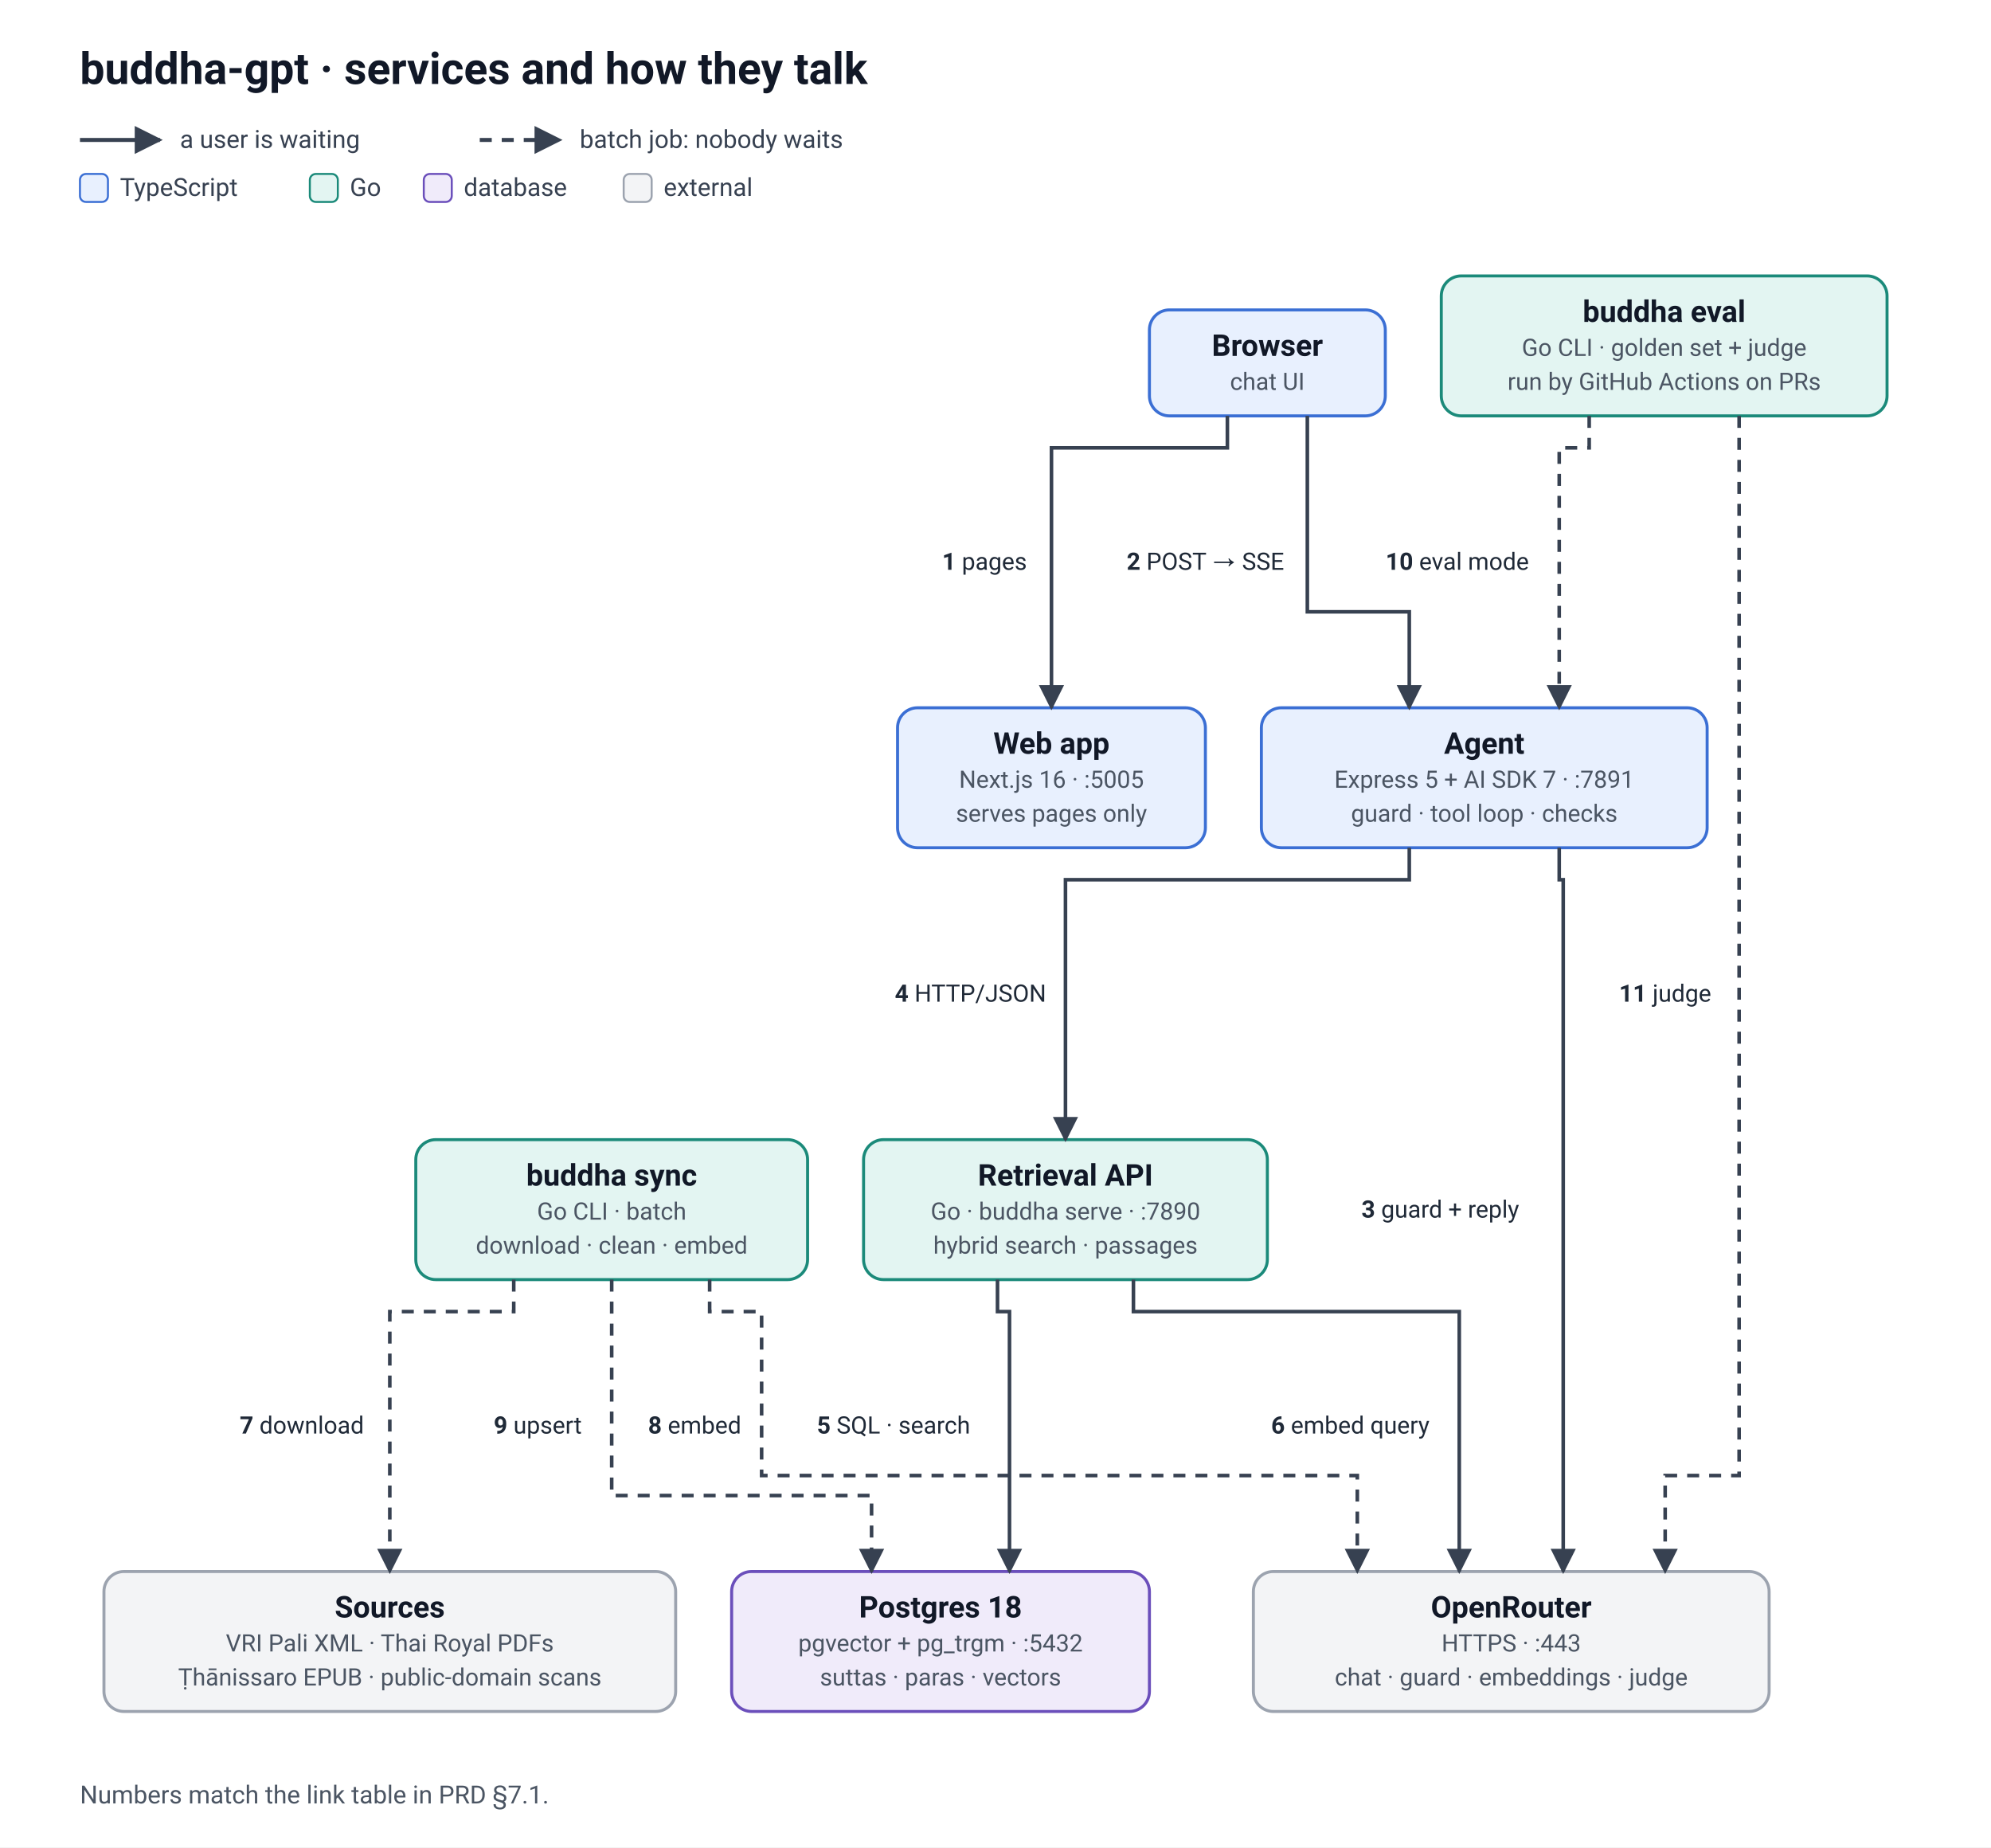
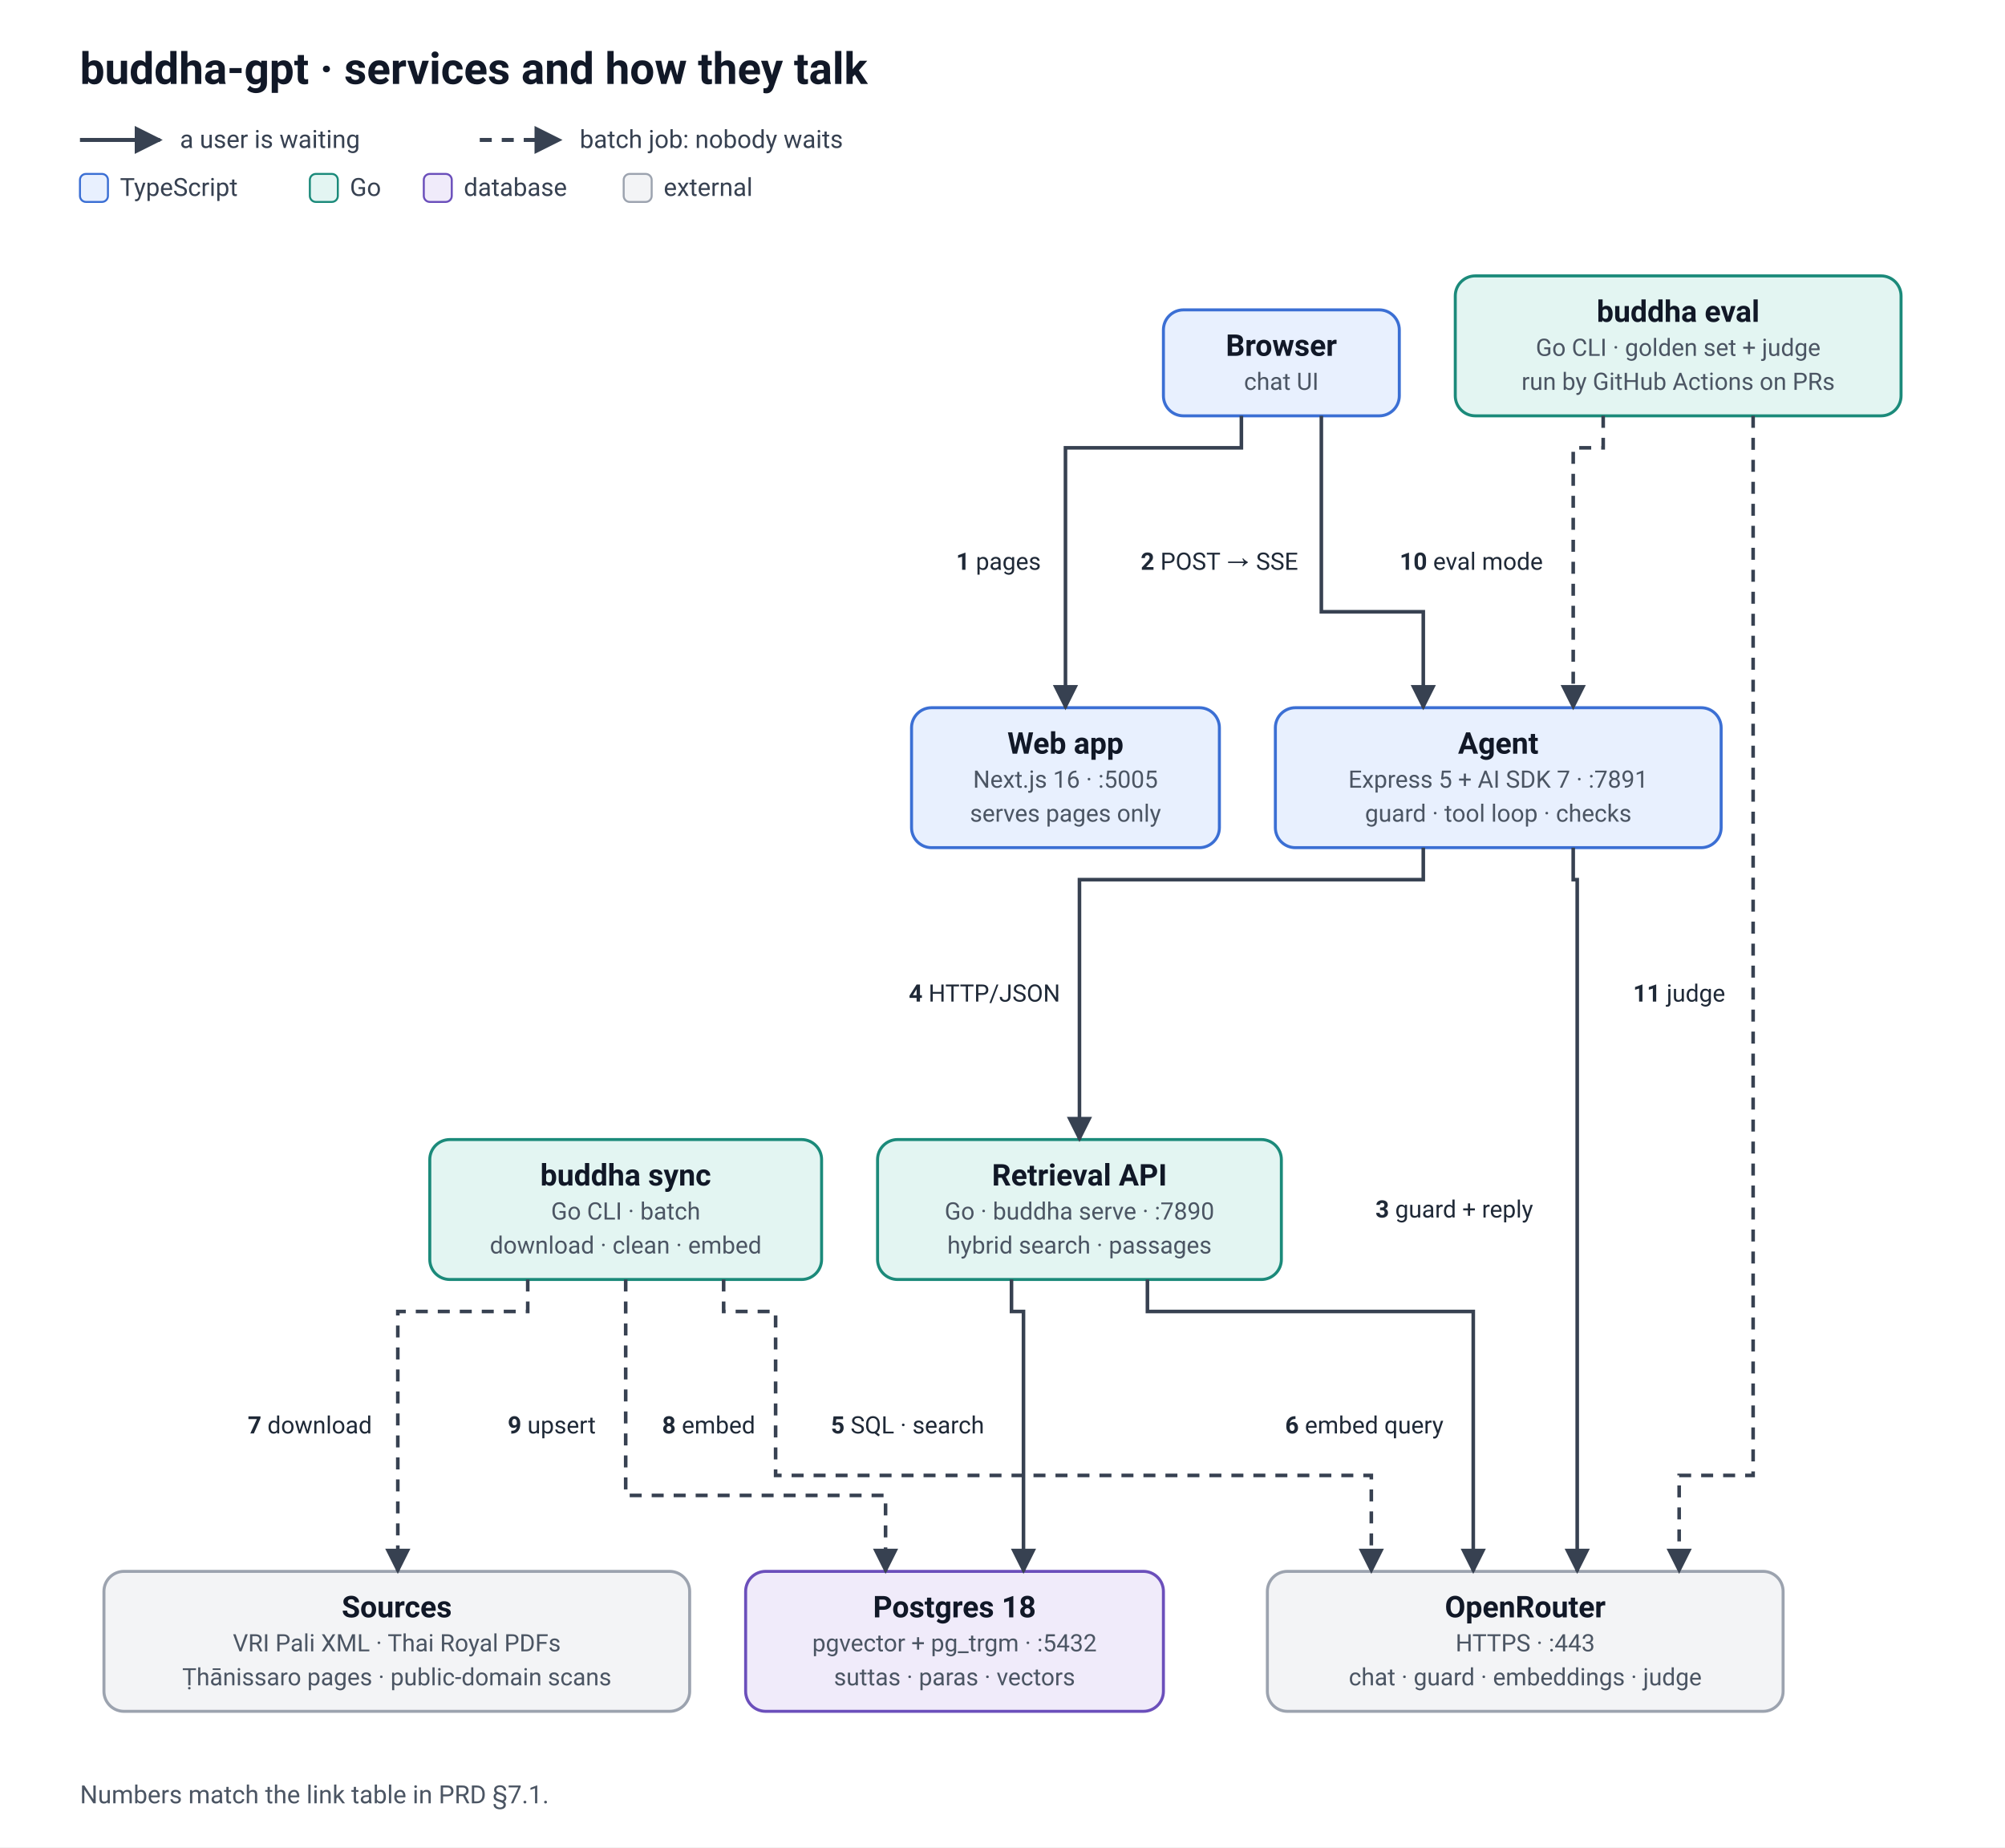
- <svg xmlns="http://www.w3.org/2000/svg" viewBox="0 0 996 924" font-family="-apple-system, BlinkMacSystemFont, 'Segoe UI', Roboto, Helvetica, Arial, sans-serif">
+ <svg xmlns="http://www.w3.org/2000/svg" viewBox="0 0 1003 924" font-family="-apple-system, BlinkMacSystemFont, 'Segoe UI', Roboto, Helvetica, Arial, sans-serif">
  <defs>
    <marker id="arrow" viewBox="0 0 10 10" refX="9" refY="5" markerWidth="7" markerHeight="7" orient="auto">
      <path d="M0,0 L10,5 L0,10 z" fill="#374151" />
    </marker>
  </defs>
-   <rect width="996" height="924" fill="#FFFFFF" />
+   <rect width="1003" height="924" fill="#FFFFFF" />
  <text x="40" y="42" font-size="22" font-weight="700" fill="#111827">buddha-gpt · services and how they talk</text>
  <line x1="40" y1="70" x2="80" y2="70" stroke="#374151" stroke-width="2" marker-end="url(#arrow)" />
  <text x="90" y="74" font-size="12.5" fill="#374151">a user is waiting</text>
  <line x1="240" y1="70" x2="280" y2="70" stroke="#374151" stroke-width="2" stroke-dasharray="6 5" marker-end="url(#arrow)" />
  <text x="290" y="74" font-size="12.5" fill="#374151">batch job: nobody waits</text>
  <rect x="40" y="87" width="14" height="14" rx="3" fill="#E8F0FE" stroke="#3B6FD4" />
  <text x="60" y="98" font-size="12.5" fill="#374151">TypeScript</text>
  <rect x="155" y="87" width="14" height="14" rx="3" fill="#E3F5F2" stroke="#1B8A7A" />
  <text x="175" y="98" font-size="12.5" fill="#374151">Go</text>
  <rect x="212" y="87" width="14" height="14" rx="3" fill="#F0EBFA" stroke="#6B4FBB" />
  <text x="232" y="98" font-size="12.5" fill="#374151">database</text>
  <rect x="312" y="87" width="14" height="14" rx="3" fill="#F3F4F6" stroke="#9CA3AF" />
  <text x="332" y="98" font-size="12.5" fill="#374151">external</text>
-   <rect x="575" y="155" width="118" height="53" rx="10" fill="#E8F0FE" stroke="#3B6FD4" stroke-width="1.5" />
-   <text x="634" y="178" text-anchor="middle" font-size="15" font-weight="700" fill="#111827">Browser</text>
-   <text x="634" y="195" text-anchor="middle" font-size="12" fill="#4B5563">chat UI</text>
-   <rect x="449" y="354" width="154" height="70" rx="10" fill="#E8F0FE" stroke="#3B6FD4" stroke-width="1.5" />
-   <text x="526" y="377" text-anchor="middle" font-size="15" font-weight="700" fill="#111827">Web app</text>
-   <text x="526" y="394" text-anchor="middle" font-size="12" fill="#4B5563">Next.js 16 · :5005</text>
-   <text x="526" y="411" text-anchor="middle" font-size="12" fill="#4B5563">serves pages only</text>
-   <rect x="631" y="354" width="223" height="70" rx="10" fill="#E8F0FE" stroke="#3B6FD4" stroke-width="1.5" />
-   <text x="742.5" y="377" text-anchor="middle" font-size="15" font-weight="700" fill="#111827">Agent</text>
-   <text x="742.5" y="394" text-anchor="middle" font-size="12" fill="#4B5563">Express 5 + AI SDK 7 · :7891</text>
-   <text x="742.5" y="411" text-anchor="middle" font-size="12" fill="#4B5563">guard · tool loop · checks</text>
-   <rect x="721" y="138" width="223" height="70" rx="10" fill="#E3F5F2" stroke="#1B8A7A" stroke-width="1.5" />
-   <text x="832.5" y="161" text-anchor="middle" font-size="15" font-weight="700" fill="#111827">buddha eval</text>
-   <text x="832.5" y="178" text-anchor="middle" font-size="12" fill="#4B5563">Go CLI · golden set + judge</text>
-   <text x="832.5" y="195" text-anchor="middle" font-size="12" fill="#4B5563">run by GitHub Actions on PRs</text>
-   <rect x="432" y="570" width="202" height="70" rx="10" fill="#E3F5F2" stroke="#1B8A7A" stroke-width="1.5" />
-   <text x="533" y="593" text-anchor="middle" font-size="15" font-weight="700" fill="#111827">Retrieval API</text>
-   <text x="533" y="610" text-anchor="middle" font-size="12" fill="#4B5563">Go · buddha serve · :7890</text>
-   <text x="533" y="627" text-anchor="middle" font-size="12" fill="#4B5563">hybrid search · passages</text>
-   <rect x="208" y="570" width="196" height="70" rx="10" fill="#E3F5F2" stroke="#1B8A7A" stroke-width="1.5" />
-   <text x="306" y="593" text-anchor="middle" font-size="15" font-weight="700" fill="#111827">buddha sync</text>
-   <text x="306" y="610" text-anchor="middle" font-size="12" fill="#4B5563">Go CLI · batch</text>
-   <text x="306" y="627" text-anchor="middle" font-size="12" fill="#4B5563">download · clean · embed</text>
-   <rect x="366" y="786" width="209" height="70" rx="10" fill="#F0EBFA" stroke="#6B4FBB" stroke-width="1.5" />
-   <text x="470.5" y="809" text-anchor="middle" font-size="15" font-weight="700" fill="#111827">Postgres 18</text>
-   <text x="470.5" y="826" text-anchor="middle" font-size="12" fill="#4B5563">pgvector + pg_trgm · :5432</text>
-   <text x="470.5" y="843" text-anchor="middle" font-size="12" fill="#4B5563">suttas · paras · vectors</text>
-   <rect x="627" y="786" width="258" height="70" rx="10" fill="#F3F4F6" stroke="#9CA3AF" stroke-width="1.5" />
-   <text x="756" y="809" text-anchor="middle" font-size="15" font-weight="700" fill="#111827">OpenRouter</text>
-   <text x="756" y="826" text-anchor="middle" font-size="12" fill="#4B5563">HTTPS · :443</text>
-   <text x="756" y="843" text-anchor="middle" font-size="12" fill="#4B5563">chat · guard · embeddings · judge</text>
-   <rect x="52" y="786" width="286" height="70" rx="10" fill="#F3F4F6" stroke="#9CA3AF" stroke-width="1.5" />
-   <text x="195" y="809" text-anchor="middle" font-size="15" font-weight="700" fill="#111827">Sources</text>
-   <text x="195" y="826" text-anchor="middle" font-size="12" fill="#4B5563">VRI Pali XML · Thai Royal PDFs</text>
-   <text x="195" y="843" text-anchor="middle" font-size="12" fill="#4B5563">Ṭhānissaro EPUB · public-domain scans</text>
-   <polyline points="614,208 614,224 526,224 526,354" fill="none" stroke="#374151" stroke-width="1.8" marker-end="url(#arrow)" />
-   <polyline points="654,208 654,306 705,306 705,354" fill="none" stroke="#374151" stroke-width="1.8" marker-end="url(#arrow)" />
-   <polyline points="780,424 780,440 782,440 782,786" fill="none" stroke="#374151" stroke-width="1.8" marker-end="url(#arrow)" />
-   <polyline points="705,424 705,440 533,440 533,570" fill="none" stroke="#374151" stroke-width="1.8" marker-end="url(#arrow)" />
-   <polyline points="499,640 499,656 505,656 505,786" fill="none" stroke="#374151" stroke-width="1.8" marker-end="url(#arrow)" />
-   <polyline points="567,640 567,656 730,656 730,786" fill="none" stroke="#374151" stroke-width="1.8" marker-end="url(#arrow)" />
-   <polyline points="257,640 257,656 195,656 195,786" fill="none" stroke="#374151" stroke-width="1.8" stroke-dasharray="6 5" marker-end="url(#arrow)" />
-   <polyline points="355,640 355,656 381,656 381,738 679,738 679,786" fill="none" stroke="#374151" stroke-width="1.8" stroke-dasharray="6 5" marker-end="url(#arrow)" />
-   <polyline points="306,640 306,748 436,748 436,786" fill="none" stroke="#374151" stroke-width="1.8" stroke-dasharray="6 5" marker-end="url(#arrow)" />
-   <polyline points="795,208 795,224 780,224 780,354" fill="none" stroke="#374151" stroke-width="1.8" stroke-dasharray="6 5" marker-end="url(#arrow)" />
-   <polyline points="870,208 870,738 833,738 833,786" fill="none" stroke="#374151" stroke-width="1.8" stroke-dasharray="6 5" marker-end="url(#arrow)" />
-   <rect x="462" y="272" width="61" height="18" rx="4" fill="#FFFFFF" fill-opacity="0.92" />
-   <text x="492.5" y="285" text-anchor="middle" font-size="12" fill="#1F2937">
+   <rect x="582" y="155" width="118" height="53" rx="10" fill="#E8F0FE" stroke="#3B6FD4" stroke-width="1.5" />
+   <text x="641" y="178" text-anchor="middle" font-size="15" font-weight="700" fill="#111827">Browser</text>
+   <text x="641" y="195" text-anchor="middle" font-size="12" fill="#4B5563">chat UI</text>
+   <rect x="456" y="354" width="154" height="70" rx="10" fill="#E8F0FE" stroke="#3B6FD4" stroke-width="1.5" />
+   <text x="533" y="377" text-anchor="middle" font-size="15" font-weight="700" fill="#111827">Web app</text>
+   <text x="533" y="394" text-anchor="middle" font-size="12" fill="#4B5563">Next.js 16 · :5005</text>
+   <text x="533" y="411" text-anchor="middle" font-size="12" fill="#4B5563">serves pages only</text>
+   <rect x="638" y="354" width="223" height="70" rx="10" fill="#E8F0FE" stroke="#3B6FD4" stroke-width="1.5" />
+   <text x="749.5" y="377" text-anchor="middle" font-size="15" font-weight="700" fill="#111827">Agent</text>
+   <text x="749.5" y="394" text-anchor="middle" font-size="12" fill="#4B5563">Express 5 + AI SDK 7 · :7891</text>
+   <text x="749.5" y="411" text-anchor="middle" font-size="12" fill="#4B5563">guard · tool loop · checks</text>
+   <rect x="728" y="138" width="223" height="70" rx="10" fill="#E3F5F2" stroke="#1B8A7A" stroke-width="1.5" />
+   <text x="839.5" y="161" text-anchor="middle" font-size="15" font-weight="700" fill="#111827">buddha eval</text>
+   <text x="839.5" y="178" text-anchor="middle" font-size="12" fill="#4B5563">Go CLI · golden set + judge</text>
+   <text x="839.5" y="195" text-anchor="middle" font-size="12" fill="#4B5563">run by GitHub Actions on PRs</text>
+   <rect x="439" y="570" width="202" height="70" rx="10" fill="#E3F5F2" stroke="#1B8A7A" stroke-width="1.5" />
+   <text x="540" y="593" text-anchor="middle" font-size="15" font-weight="700" fill="#111827">Retrieval API</text>
+   <text x="540" y="610" text-anchor="middle" font-size="12" fill="#4B5563">Go · buddha serve · :7890</text>
+   <text x="540" y="627" text-anchor="middle" font-size="12" fill="#4B5563">hybrid search · passages</text>
+   <rect x="215" y="570" width="196" height="70" rx="10" fill="#E3F5F2" stroke="#1B8A7A" stroke-width="1.5" />
+   <text x="313" y="593" text-anchor="middle" font-size="15" font-weight="700" fill="#111827">buddha sync</text>
+   <text x="313" y="610" text-anchor="middle" font-size="12" fill="#4B5563">Go CLI · batch</text>
+   <text x="313" y="627" text-anchor="middle" font-size="12" fill="#4B5563">download · clean · embed</text>
+   <rect x="373" y="786" width="209" height="70" rx="10" fill="#F0EBFA" stroke="#6B4FBB" stroke-width="1.5" />
+   <text x="477.5" y="809" text-anchor="middle" font-size="15" font-weight="700" fill="#111827">Postgres 18</text>
+   <text x="477.5" y="826" text-anchor="middle" font-size="12" fill="#4B5563">pgvector + pg_trgm · :5432</text>
+   <text x="477.5" y="843" text-anchor="middle" font-size="12" fill="#4B5563">suttas · paras · vectors</text>
+   <rect x="634" y="786" width="258" height="70" rx="10" fill="#F3F4F6" stroke="#9CA3AF" stroke-width="1.5" />
+   <text x="763" y="809" text-anchor="middle" font-size="15" font-weight="700" fill="#111827">OpenRouter</text>
+   <text x="763" y="826" text-anchor="middle" font-size="12" fill="#4B5563">HTTPS · :443</text>
+   <text x="763" y="843" text-anchor="middle" font-size="12" fill="#4B5563">chat · guard · embeddings · judge</text>
+   <rect x="52" y="786" width="293" height="70" rx="10" fill="#F3F4F6" stroke="#9CA3AF" stroke-width="1.5" />
+   <text x="198.5" y="809" text-anchor="middle" font-size="15" font-weight="700" fill="#111827">Sources</text>
+   <text x="198.5" y="826" text-anchor="middle" font-size="12" fill="#4B5563">VRI Pali XML · Thai Royal PDFs</text>
+   <text x="198.5" y="843" text-anchor="middle" font-size="12" fill="#4B5563">Ṭhānissaro pages · public-domain scans</text>
+   <polyline points="621,208 621,224 533,224 533,354" fill="none" stroke="#374151" stroke-width="1.8" marker-end="url(#arrow)" />
+   <polyline points="661,208 661,306 712,306 712,354" fill="none" stroke="#374151" stroke-width="1.8" marker-end="url(#arrow)" />
+   <polyline points="787,424 787,440 789,440 789,786" fill="none" stroke="#374151" stroke-width="1.8" marker-end="url(#arrow)" />
+   <polyline points="712,424 712,440 540,440 540,570" fill="none" stroke="#374151" stroke-width="1.8" marker-end="url(#arrow)" />
+   <polyline points="506,640 506,656 512,656 512,786" fill="none" stroke="#374151" stroke-width="1.8" marker-end="url(#arrow)" />
+   <polyline points="574,640 574,656 737,656 737,786" fill="none" stroke="#374151" stroke-width="1.8" marker-end="url(#arrow)" />
+   <polyline points="264,640 264,656 199,656 199,786" fill="none" stroke="#374151" stroke-width="1.8" stroke-dasharray="6 5" marker-end="url(#arrow)" />
+   <polyline points="362,640 362,656 388,656 388,738 686,738 686,786" fill="none" stroke="#374151" stroke-width="1.8" stroke-dasharray="6 5" marker-end="url(#arrow)" />
+   <polyline points="313,640 313,748 443,748 443,786" fill="none" stroke="#374151" stroke-width="1.8" stroke-dasharray="6 5" marker-end="url(#arrow)" />
+   <polyline points="802,208 802,224 787,224 787,354" fill="none" stroke="#374151" stroke-width="1.8" stroke-dasharray="6 5" marker-end="url(#arrow)" />
+   <polyline points="877,208 877,738 840,738 840,786" fill="none" stroke="#374151" stroke-width="1.8" stroke-dasharray="6 5" marker-end="url(#arrow)" />
+   <rect x="469" y="272" width="61" height="18" rx="4" fill="#FFFFFF" fill-opacity="0.92" />
+   <text x="499.5" y="285" text-anchor="middle" font-size="12" fill="#1F2937">
    <tspan font-weight="700">1</tspan> pages</text>
-   <rect x="555" y="272" width="96" height="18" rx="4" fill="#FFFFFF" fill-opacity="0.92" />
-   <text x="603" y="285" text-anchor="middle" font-size="12" fill="#1F2937">
+   <rect x="562" y="272" width="96" height="18" rx="4" fill="#FFFFFF" fill-opacity="0.92" />
+   <text x="610" y="285" text-anchor="middle" font-size="12" fill="#1F2937">
    <tspan font-weight="700">2</tspan> POST → SSE</text>
-   <rect x="662" y="596" width="117" height="18" rx="4" fill="#FFFFFF" fill-opacity="0.92" />
-   <text x="720.5" y="609" text-anchor="middle" font-size="12" fill="#1F2937">
+   <rect x="669" y="596" width="117" height="18" rx="4" fill="#FFFFFF" fill-opacity="0.92" />
+   <text x="727.5" y="609" text-anchor="middle" font-size="12" fill="#1F2937">
    <tspan font-weight="700">3</tspan> guard + reply</text>
-   <rect x="441" y="488" width="89" height="18" rx="4" fill="#FFFFFF" fill-opacity="0.92" />
-   <text x="485.5" y="501" text-anchor="middle" font-size="12" fill="#1F2937">
+   <rect x="448" y="488" width="89" height="18" rx="4" fill="#FFFFFF" fill-opacity="0.92" />
+   <text x="492.5" y="501" text-anchor="middle" font-size="12" fill="#1F2937">
    <tspan font-weight="700">4</tspan> HTTP/JSON</text>
-   <rect x="392" y="704" width="110" height="18" rx="4" fill="#FFFFFF" fill-opacity="0.92" />
-   <text x="447" y="717" text-anchor="middle" font-size="12" fill="#1F2937">
+   <rect x="399" y="704" width="110" height="18" rx="4" fill="#FFFFFF" fill-opacity="0.92" />
+   <text x="454" y="717" text-anchor="middle" font-size="12" fill="#1F2937">
    <tspan font-weight="700">5</tspan> SQL · search</text>
-   <rect x="624" y="704" width="103" height="18" rx="4" fill="#FFFFFF" fill-opacity="0.92" />
-   <text x="675.5" y="717" text-anchor="middle" font-size="12" fill="#1F2937">
+   <rect x="631" y="704" width="103" height="18" rx="4" fill="#FFFFFF" fill-opacity="0.92" />
+   <text x="682.5" y="717" text-anchor="middle" font-size="12" fill="#1F2937">
    <tspan font-weight="700">6</tspan> embed query</text>
-   <rect x="110" y="704" width="82" height="18" rx="4" fill="#FFFFFF" fill-opacity="0.92" />
-   <text x="151" y="717" text-anchor="middle" font-size="12" fill="#1F2937">
+   <rect x="114" y="704" width="82" height="18" rx="4" fill="#FFFFFF" fill-opacity="0.92" />
+   <text x="155" y="717" text-anchor="middle" font-size="12" fill="#1F2937">
    <tspan font-weight="700">7</tspan> download</text>
-   <rect x="317" y="704" width="61" height="18" rx="4" fill="#FFFFFF" fill-opacity="0.92" />
-   <text x="347.5" y="717" text-anchor="middle" font-size="12" fill="#1F2937">
+   <rect x="324" y="704" width="61" height="18" rx="4" fill="#FFFFFF" fill-opacity="0.92" />
+   <text x="354.5" y="717" text-anchor="middle" font-size="12" fill="#1F2937">
    <tspan font-weight="700">8</tspan> embed</text>
-   <rect x="235" y="704" width="68" height="18" rx="4" fill="#FFFFFF" fill-opacity="0.92" />
-   <text x="269" y="717" text-anchor="middle" font-size="12" fill="#1F2937">
+   <rect x="242" y="704" width="68" height="18" rx="4" fill="#FFFFFF" fill-opacity="0.92" />
+   <text x="276" y="717" text-anchor="middle" font-size="12" fill="#1F2937">
    <tspan font-weight="700">9</tspan> upsert</text>
-   <rect x="681" y="272" width="96" height="18" rx="4" fill="#FFFFFF" fill-opacity="0.92" />
-   <text x="729" y="285" text-anchor="middle" font-size="12" fill="#1F2937">
+   <rect x="688" y="272" width="96" height="18" rx="4" fill="#FFFFFF" fill-opacity="0.92" />
+   <text x="736" y="285" text-anchor="middle" font-size="12" fill="#1F2937">
    <tspan font-weight="700">10</tspan> eval mode</text>
-   <rect x="799" y="488" width="68" height="18" rx="4" fill="#FFFFFF" fill-opacity="0.92" />
-   <text x="833" y="501" text-anchor="middle" font-size="12" fill="#1F2937">
+   <rect x="806" y="488" width="68" height="18" rx="4" fill="#FFFFFF" fill-opacity="0.92" />
+   <text x="840" y="501" text-anchor="middle" font-size="12" fill="#1F2937">
    <tspan font-weight="700">11</tspan> judge</text>
  <text x="40" y="902" font-size="12.5" fill="#4B5563">Numbers match the link table in PRD §7.1.</text>
</svg>
